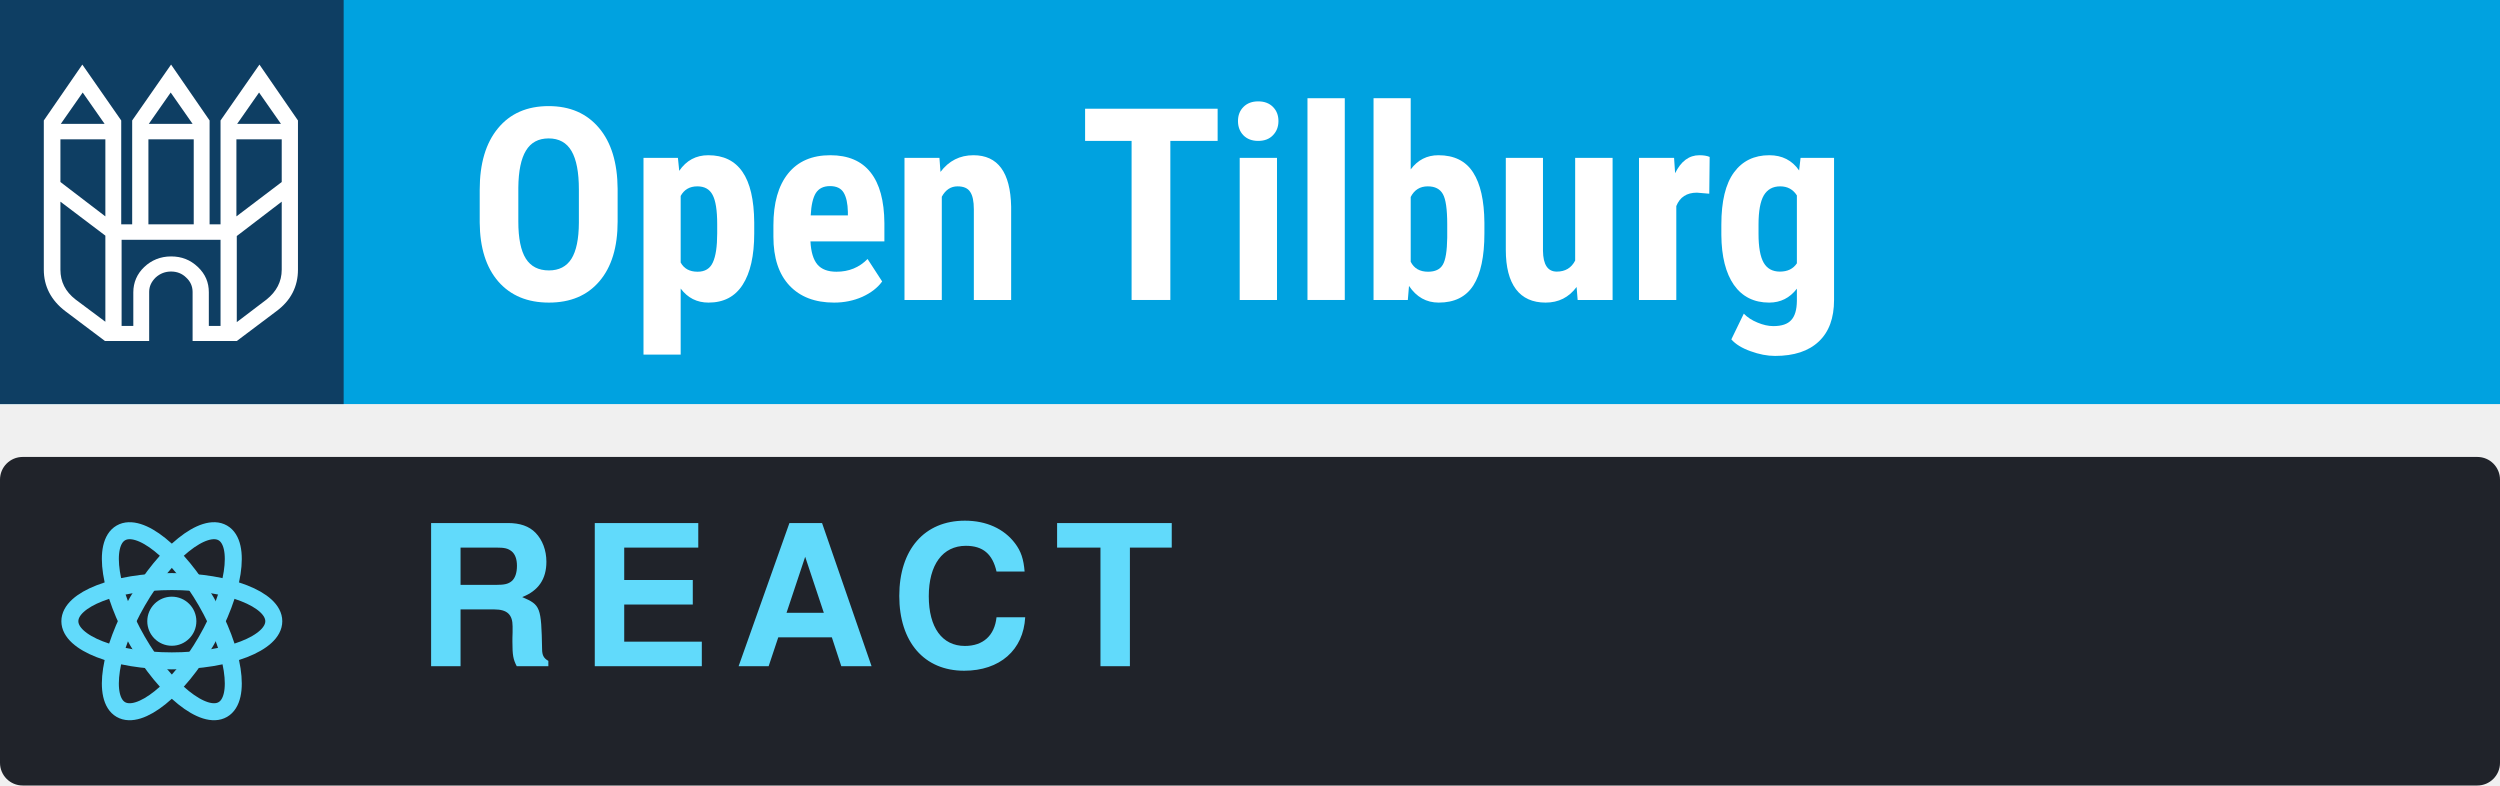
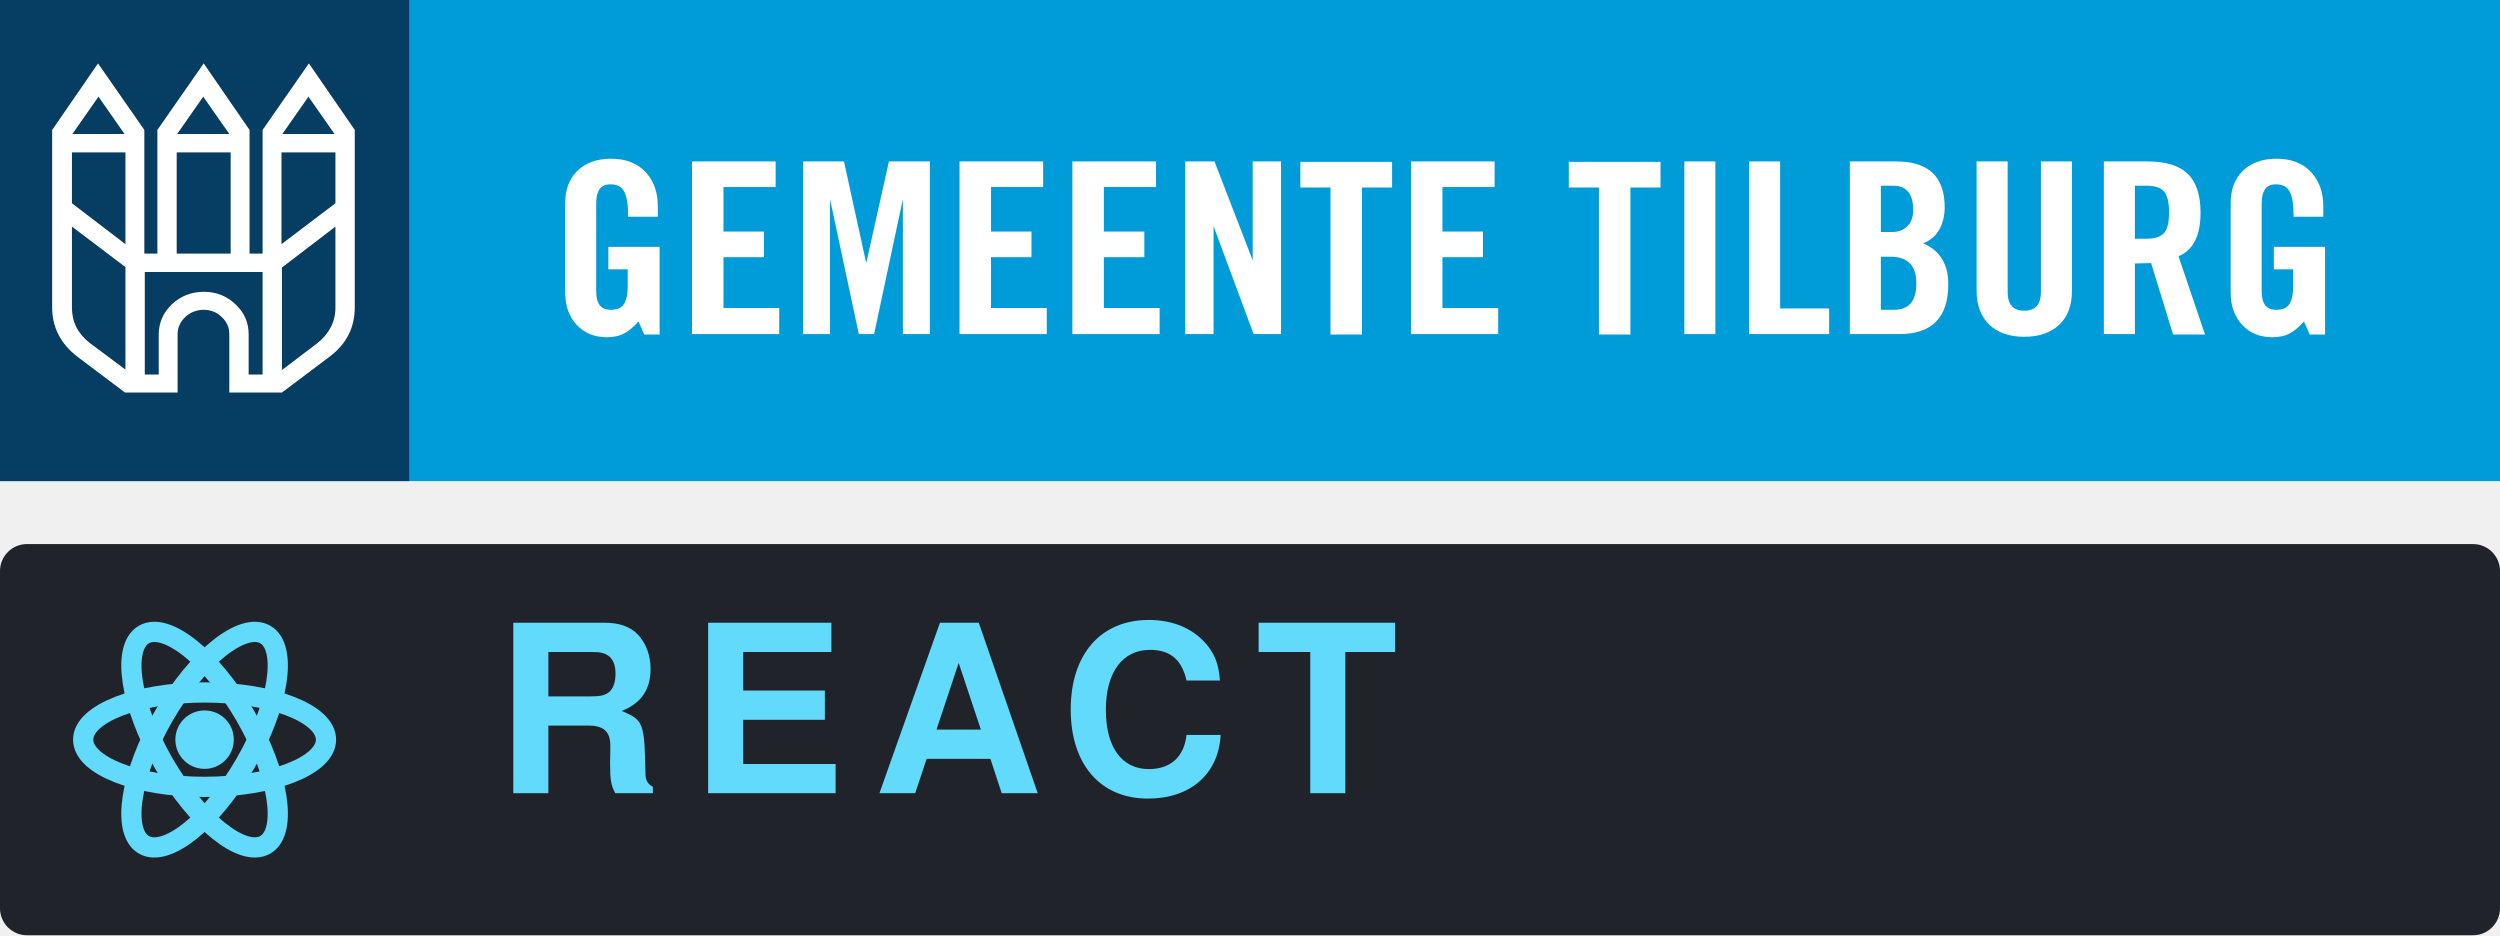
- <svg xmlns="http://www.w3.org/2000/svg" viewBox="0 0 662 208" role="img" aria-label="Open Tilburg — React componenten" preserveAspectRatio="xMinYMid meet">
+ <svg xmlns="http://www.w3.org/2000/svg" viewBox="0 0 556 208" role="img" aria-label="Open Tilburg — React componenten" preserveAspectRatio="xMinYMid meet">
  <g>
-     <rect fill="#00A2E0" width="662" height="107" />
-     <rect fill="#0E3E63" width="91" height="107" />
-     <path fill="#FFFFFF" d="M78.9,71.4c0,4.5-1.9,8.199-5.7,11L62.7,90.3H51v-13c0-1.5-0.6-2.8-1.7-3.8c-1.1-1.1-2.5-1.6-4-1.6 s-2.9,0.5-4.1,1.6c-1.1,1.1-1.7,2.3-1.7,3.8v13H27.8L17.3,82.4c-3.8-2.9-5.7-6.601-5.7-11V31.9l10.2-14.8l10.3,14.8v27.5H35V31.9 l10.3-14.8l10.2,14.8v27.5h2.9V31.9l10.3-14.8l10.2,14.8V71.4z M27.9,36.9H16v11.3l11.9,9.1V36.9z M27.9,85.2V62.4l-11.9-9v18 c0,3.199,1.3,5.8,4,7.899L27.9,85.2z M27.7,32.8l-5.8-8.3l-5.8,8.3H27.7z M58.4,86.3V63.5H32.2v22.8h3.1V77.4c0-2.601,1-4.9,2.9-6.7 c1.9-1.8,4.3-2.8,7.1-2.8S50.4,68.8,52.4,70.7c2,1.899,2.899,4.1,2.899,6.7V86.3H58.4z M51.3,59.4V36.9h-12v22.5H51.3z M51,32.8 l-5.8-8.3l-5.8,8.3H51z M74.6,48.2V36.9h-12v20.4L74.6,48.2z M74.6,71.4v-18L62.7,62.5v22.8l7.899-6C73.2,77.2,74.6,74.6,74.6,71.4z M74.4,32.8L68.6,24.5l-5.8,8.3H74.4z" />
-     <g fill="#FFFFFF" transform="translate(-229.133 -82.335) scale(2.968)">
-       <path d="M230.777 47.777C230.777 45.699 231.152 44.148 231.902 43.125C232.652 42.102 233.703 41.59 235.055 41.59C236.203 41.59 237.09 42.043 237.715 42.949L237.844 41.824H240.832V54.504C240.832 56.121 240.379 57.355 239.473 58.207C238.566 59.066 237.266 59.496 235.57 59.496C234.875 59.496 234.145 59.355 233.379 59.074C232.613 58.801 232.043 58.449 231.668 58.02L232.781 55.723C233.094 56.051 233.5 56.316 234 56.52C234.5 56.73 234.973 56.836 235.418 56.836C236.16 56.836 236.691 56.656 237.012 56.297C237.34 55.945 237.508 55.375 237.516 54.586V53.496C236.883 54.324 236.059 54.738 235.043 54.738C233.691 54.738 232.645 54.215 231.902 53.168C231.168 52.113 230.793 50.629 230.777 48.715V47.777ZM234.094 48.609C234.094 49.781 234.246 50.637 234.551 51.176C234.855 51.707 235.34 51.973 236.004 51.973C236.684 51.973 237.188 51.727 237.516 51.234V45.176C237.172 44.637 236.676 44.367 236.027 44.367C235.371 44.367 234.883 44.637 234.562 45.176C234.25 45.715 234.094 46.582 234.094 47.777V48.609Z" />
-       <path d="M229.699 45.023L228.598 44.93C227.691 44.93 227.078 45.328 226.758 46.125V54.504H223.43V41.824H226.559L226.652 43.195C227.176 42.125 227.898 41.59 228.82 41.59C229.195 41.59 229.5 41.641 229.734 41.742L229.699 45.023Z" />
-       <path d="M217.863 53.344C217.176 54.273 216.254 54.738 215.098 54.738C213.934 54.738 213.051 54.34 212.449 53.543C211.848 52.738 211.547 51.57 211.547 50.039V41.824H214.863V50.121C214.879 51.355 215.289 51.973 216.094 51.973C216.852 51.973 217.398 51.645 217.734 50.988V41.824H221.074V54.504H217.957L217.863 53.344Z" />
-       <path d="M209.637 48.574C209.637 50.629 209.309 52.172 208.652 53.203C207.996 54.227 206.965 54.738 205.559 54.738C204.457 54.738 203.574 54.242 202.91 53.25L202.805 54.504H199.746V36.504H203.062V42.855C203.688 42.012 204.512 41.59 205.535 41.59C206.941 41.59 207.973 42.102 208.629 43.125C209.285 44.141 209.621 45.633 209.637 47.602V48.574ZM206.32 47.742C206.32 46.406 206.191 45.512 205.934 45.059C205.676 44.598 205.227 44.367 204.586 44.367C203.891 44.367 203.383 44.684 203.062 45.316V51.094C203.359 51.688 203.875 51.984 204.609 51.984C205.242 51.984 205.68 51.777 205.922 51.363C206.172 50.949 206.305 50.145 206.32 48.949V47.742Z" />
-       <path d="M197.18 54.504H193.852V36.504H197.18V54.504Z" />
-       <path d="M191.133 54.504H187.805V41.824H191.133V54.504ZM187.652 38.543C187.652 38.027 187.816 37.605 188.145 37.277C188.473 36.949 188.91 36.785 189.457 36.785C190.004 36.785 190.441 36.949 190.77 37.277C191.098 37.605 191.262 38.027 191.262 38.543C191.262 39.051 191.098 39.473 190.77 39.809C190.449 40.145 190.012 40.312 189.457 40.312C188.902 40.312 188.461 40.145 188.133 39.809C187.812 39.473 187.652 39.051 187.652 38.543Z" />
-       <path d="M185.836 40.312H181.617V54.504H178.16V40.312H174.012V37.441H185.836V40.312Z" />
-       <path d="M161.016 41.824L161.109 43.078C161.859 42.086 162.84 41.59 164.051 41.59C166.23 41.59 167.352 43.117 167.414 46.172V54.504H164.086V46.418C164.086 45.699 163.977 45.18 163.758 44.859C163.547 44.531 163.172 44.367 162.633 44.367C162.031 44.367 161.562 44.676 161.227 45.293V54.504H157.898V41.824H161.016Z" />
-       <path d="M151.617 54.738C149.914 54.738 148.586 54.23 147.633 53.215C146.68 52.199 146.203 50.746 146.203 48.855V47.848C146.203 45.848 146.641 44.305 147.516 43.219C148.391 42.133 149.645 41.59 151.277 41.59C152.871 41.59 154.07 42.102 154.875 43.125C155.68 44.141 156.09 45.648 156.105 47.648V49.277H149.508C149.555 50.215 149.762 50.902 150.129 51.34C150.496 51.77 151.062 51.984 151.828 51.984C152.938 51.984 153.863 51.605 154.605 50.848L155.906 52.852C155.5 53.414 154.91 53.871 154.137 54.223C153.363 54.566 152.523 54.738 151.617 54.738ZM149.531 46.957H152.848V46.652C152.832 45.895 152.707 45.32 152.473 44.93C152.238 44.539 151.832 44.344 151.254 44.344C150.676 44.344 150.254 44.551 149.988 44.965C149.73 45.379 149.578 46.043 149.531 46.957Z" />
-       <path d="M144.492 48.562C144.492 50.555 144.148 52.082 143.461 53.145C142.781 54.207 141.766 54.738 140.414 54.738C139.383 54.738 138.555 54.32 137.93 53.484V59.379H134.613V41.824H137.684L137.801 42.984C138.434 42.055 139.297 41.59 140.391 41.59C141.742 41.59 142.758 42.082 143.438 43.066C144.125 44.051 144.477 45.559 144.492 47.59V48.562ZM141.188 47.73C141.188 46.504 141.051 45.637 140.777 45.129C140.512 44.621 140.059 44.367 139.418 44.367C138.738 44.367 138.242 44.652 137.93 45.223V51.164C138.227 51.711 138.73 51.984 139.441 51.984C140.098 51.984 140.551 51.707 140.801 51.152C141.059 50.598 141.188 49.734 141.188 48.562V47.73Z" />
-       <path d="M132.305 47.508C132.305 49.797 131.762 51.574 130.676 52.84C129.598 54.105 128.098 54.738 126.176 54.738C124.262 54.738 122.758 54.113 121.664 52.863C120.57 51.605 120.016 49.848 120 47.59V44.672C120 42.328 120.543 40.5 121.629 39.188C122.715 37.867 124.223 37.207 126.152 37.207C128.051 37.207 129.547 37.855 130.641 39.152C131.734 40.441 132.289 42.254 132.305 44.59V47.508ZM128.848 44.648C128.848 43.109 128.629 41.965 128.191 41.215C127.754 40.465 127.074 40.09 126.152 40.09C125.238 40.09 124.562 40.453 124.125 41.18C123.688 41.898 123.461 42.996 123.445 44.473V47.508C123.445 49 123.668 50.102 124.113 50.812C124.559 51.516 125.246 51.867 126.176 51.867C127.074 51.867 127.742 51.523 128.18 50.836C128.617 50.141 128.84 49.066 128.848 47.613V44.648Z" />
+     <rect fill="#009CDA" width="556" height="107" />
+     <rect fill="#053D63" width="91" height="107" />
+     <g fill="#FFFFFF">
+       <path d="M78.9,68.4c0,4.5-1.9,8.2-5.7,11l-10.5,7.9H51v-13c0-1.5-0.6-2.8-1.7-3.8c-1.1-1.1-2.5-1.6-4-1.6s-2.9,0.5-4.1,1.6c-1.1,1.1-1.7,2.3-1.7,3.8v13H27.8l-10.5-7.9c-3.8-2.9-5.7-6.6-5.7-11V28.9l10.2-14.8l10.3,14.8v27.5H35V28.9l10.3-14.8l10.2,14.8v27.5h2.9V28.9l10.3-14.8l10.2,14.8V68.4z M27.9,33.9H16v11.3l11.9,9.1V33.9z M27.9,82.2V59.4L16,50.4v18c0,3.2,1.3,5.8,4,7.9L27.9,82.2z M27.7,29.8l-5.8-8.3l-5.8,8.3H27.7z M58.4,83.3V60.5H32.2v22.8h3.1v-8.9c0-2.6,1-4.9,2.9-6.7s4.3-2.8,7.1-2.8c2.8,0,5.1,0.9,7.1,2.8s2.9,4.1,2.9,6.7v8.9H58.4z M51.3,56.4V33.9h-12v22.5H51.3z M51,29.8l-5.8-8.3l-5.8,8.3H51z M74.6,45.2V33.9H62.6v20.4L74.6,45.2z M74.6,68.4v-18l-11.9,9.1v22.8l7.9-6C73.2,74.2,74.6,71.6,74.6,68.4z M74.4,29.8l-5.8-8.3l-5.8,8.3H74.4z" />
+     </g>
+     <g fill="#FFFFFF">
+       <path d="M135.3,60.1v-5.2h11.4v19.5h-3.4l-1.3-2.9c-1.1,1.2-2.1,2.1-3.1,2.6c-1,0.6-2.4,0.9-3.9,0.9c-2.8,0-5-0.9-6.7-2.7c-1.7-1.8-2.6-4.2-2.6-7.2V45.2c0-2.9,0.8-5.2,2.5-7c1.8-1.9,4.4-2.9,7.7-2.9c3.3,0,5.9,1,7.8,3.1c1.7,1.9,2.6,4.4,2.6,7.4v2.4h-6.6c0-2.8-0.3-4.7-1-5.8c-0.6-1-1.6-1.4-3-1.4c-2.1,0-3.1,1.4-3.1,4.2v19.7c0,2.7,1.1,4,3.2,4c1.4,0,2.4-0.4,2.9-1.2c0.6-0.8,0.9-2.2,0.9-4.1v-3.7H135.3z" />
+       <path d="M173.3,74.3h-19.4V35.9h18.6v5.7h-11.6v9.9h9v5.7h-9v11.3h12.4V74.3z" />
+       <path d="M197.7,35.9h9.1v38.4h-6v-30l-6.4,30H191l-6.4-30v30h-6V35.9h9.1l4.9,22.4h0.1L197.7,35.9z" />
+       <path d="M232.8,74.3h-19.4V35.9H232v5.7h-11.6v9.9h9v5.7h-9v11.3h12.4V74.3z" />
+       <path d="M257.9,74.3h-19.4V35.9h18.6v5.7h-11.6v9.9h9v5.7h-9v11.3h12.4V74.3z" />
+       <path d="M269.9,74.3h-6.3V35.9h6.5l8.5,22v-22h6.3v38.4h-6.1l-8.9-24V74.3z" />
+       <path d="M295.9,74.3V41.7h-6.7v-5.7h20.4v5.7h-6.7v32.7H295.9z" />
+       <path d="M333.2,74.3h-19.4V35.9h18.6v5.7h-11.6v9.9h9v5.7h-9v11.3h12.4V74.3z" />
+       <path d="M355.6,74.3V41.7h-6.7v-5.7h20.4v5.7h-6.7v32.7H355.6z" />
+       <path d="M381.5,74.3h-6.9V35.9h6.9V74.3z" />
+       <path d="M406.9,74.3h-17.9V35.9h6.9v32.7h10.9V74.3z" />
+       <path d="M411.4,74.3V35.9h10.3c7.2,0,10.8,3.4,10.8,10.2c0,1.8-0.4,3.4-1.1,4.8c-0.9,1.6-2.1,2.6-3.7,3.2c3.7,1.6,5.6,4.6,5.6,9.1c0,7.4-3.6,11.1-10.9,11.1H411.4z M418.3,41.3v10.3h2.5c1.4,0,2.5-0.4,3.4-1.3s1.3-2.1,1.3-3.6c0-3.6-1.5-5.4-4.5-5.4H418.3z M418.3,57.1v11.8h2.9c3.4,0,5-2,5-5.9c0-3.9-1.9-5.9-5.7-5.9H418.3z" />
+       <path d="M439.6,64.7V35.9h6.9v29c0,2.8,1.2,4.2,3.7,4.2s3.7-1.4,3.7-4.2v-29h6.9v28.7c0,3.3-0.9,5.8-2.8,7.6c-1.9,1.8-4.5,2.7-7.8,2.7c-3.3,0-5.9-0.9-7.8-2.7C440.6,70.4,439.6,67.9,439.6,64.7z" />
+       <path d="M474.8,58.6v15.7h-6.9V35.9h9.7c4,0,7,0.9,8.9,2.7c1.9,1.8,2.9,4.7,2.9,8.7c0,5.1-1.6,8.3-4.9,9.7l5.9,17.4h-7.1l-4.9-15.9C477.5,58.5,476.3,58.6,474.8,58.6z M474.8,41.3v11.8h2.5c1.9,0,3.2-0.4,4-1.3c0.8-0.9,1.1-2.4,1.1-4.6s-0.4-3.8-1.1-4.6c-0.8-0.9-2.1-1.3-4-1.3H474.8z" />
+       <path d="M505.7,60.1v-5.2h11.4v19.5h-3.4l-1.3-2.9c-1.1,1.2-2.1,2.1-3.1,2.6c-1,0.6-2.4,0.9-3.9,0.9c-2.8,0-5-0.9-6.7-2.7c-1.7-1.8-2.6-4.2-2.6-7.2V45.2c0-2.9,0.8-5.2,2.5-7c1.8-1.9,4.4-2.9,7.7-2.9c3.3,0,5.9,1,7.8,3.1c1.7,1.9,2.6,4.4,2.6,7.4v2.4h-6.6c0-2.8-0.3-4.7-1-5.8c-0.6-1-1.6-1.4-3-1.4c-2.1,0-3.1,1.4-3.1,4.2v19.7c0,2.7,1.1,4,3.2,4c1.4,0,2.4-0.4,2.9-1.2c0.6-0.8,0.9-2.2,0.9-4.1v-3.7H505.7z" />
    </g>
  </g>
  <g transform="translate(0 121)">
-     <rect fill="#20232A" width="662" height="87" rx="6" />
+     <rect fill="#20232A" width="556" height="87" rx="6" />
    <g transform="translate(45.5 43.5)">
      <g stroke="#61DAFB" stroke-width="4.5" fill="none">
        <ellipse rx="27" ry="10.5" />
        <ellipse rx="27" ry="10.5" transform="rotate(60)" />
        <ellipse rx="27" ry="10.5" transform="rotate(120)" />
      </g>
      <circle r="6.5" fill="#61DAFB" />
    </g>
    <text x="110" y="43.5" fill="#61DAFB" font-family="'Trebuchet MS', 'Helvetica Neue', Helvetica, Arial, sans-serif" font-size="52" font-weight="700" letter-spacing="6" dominant-baseline="central">REACT</text>
  </g>
</svg>
